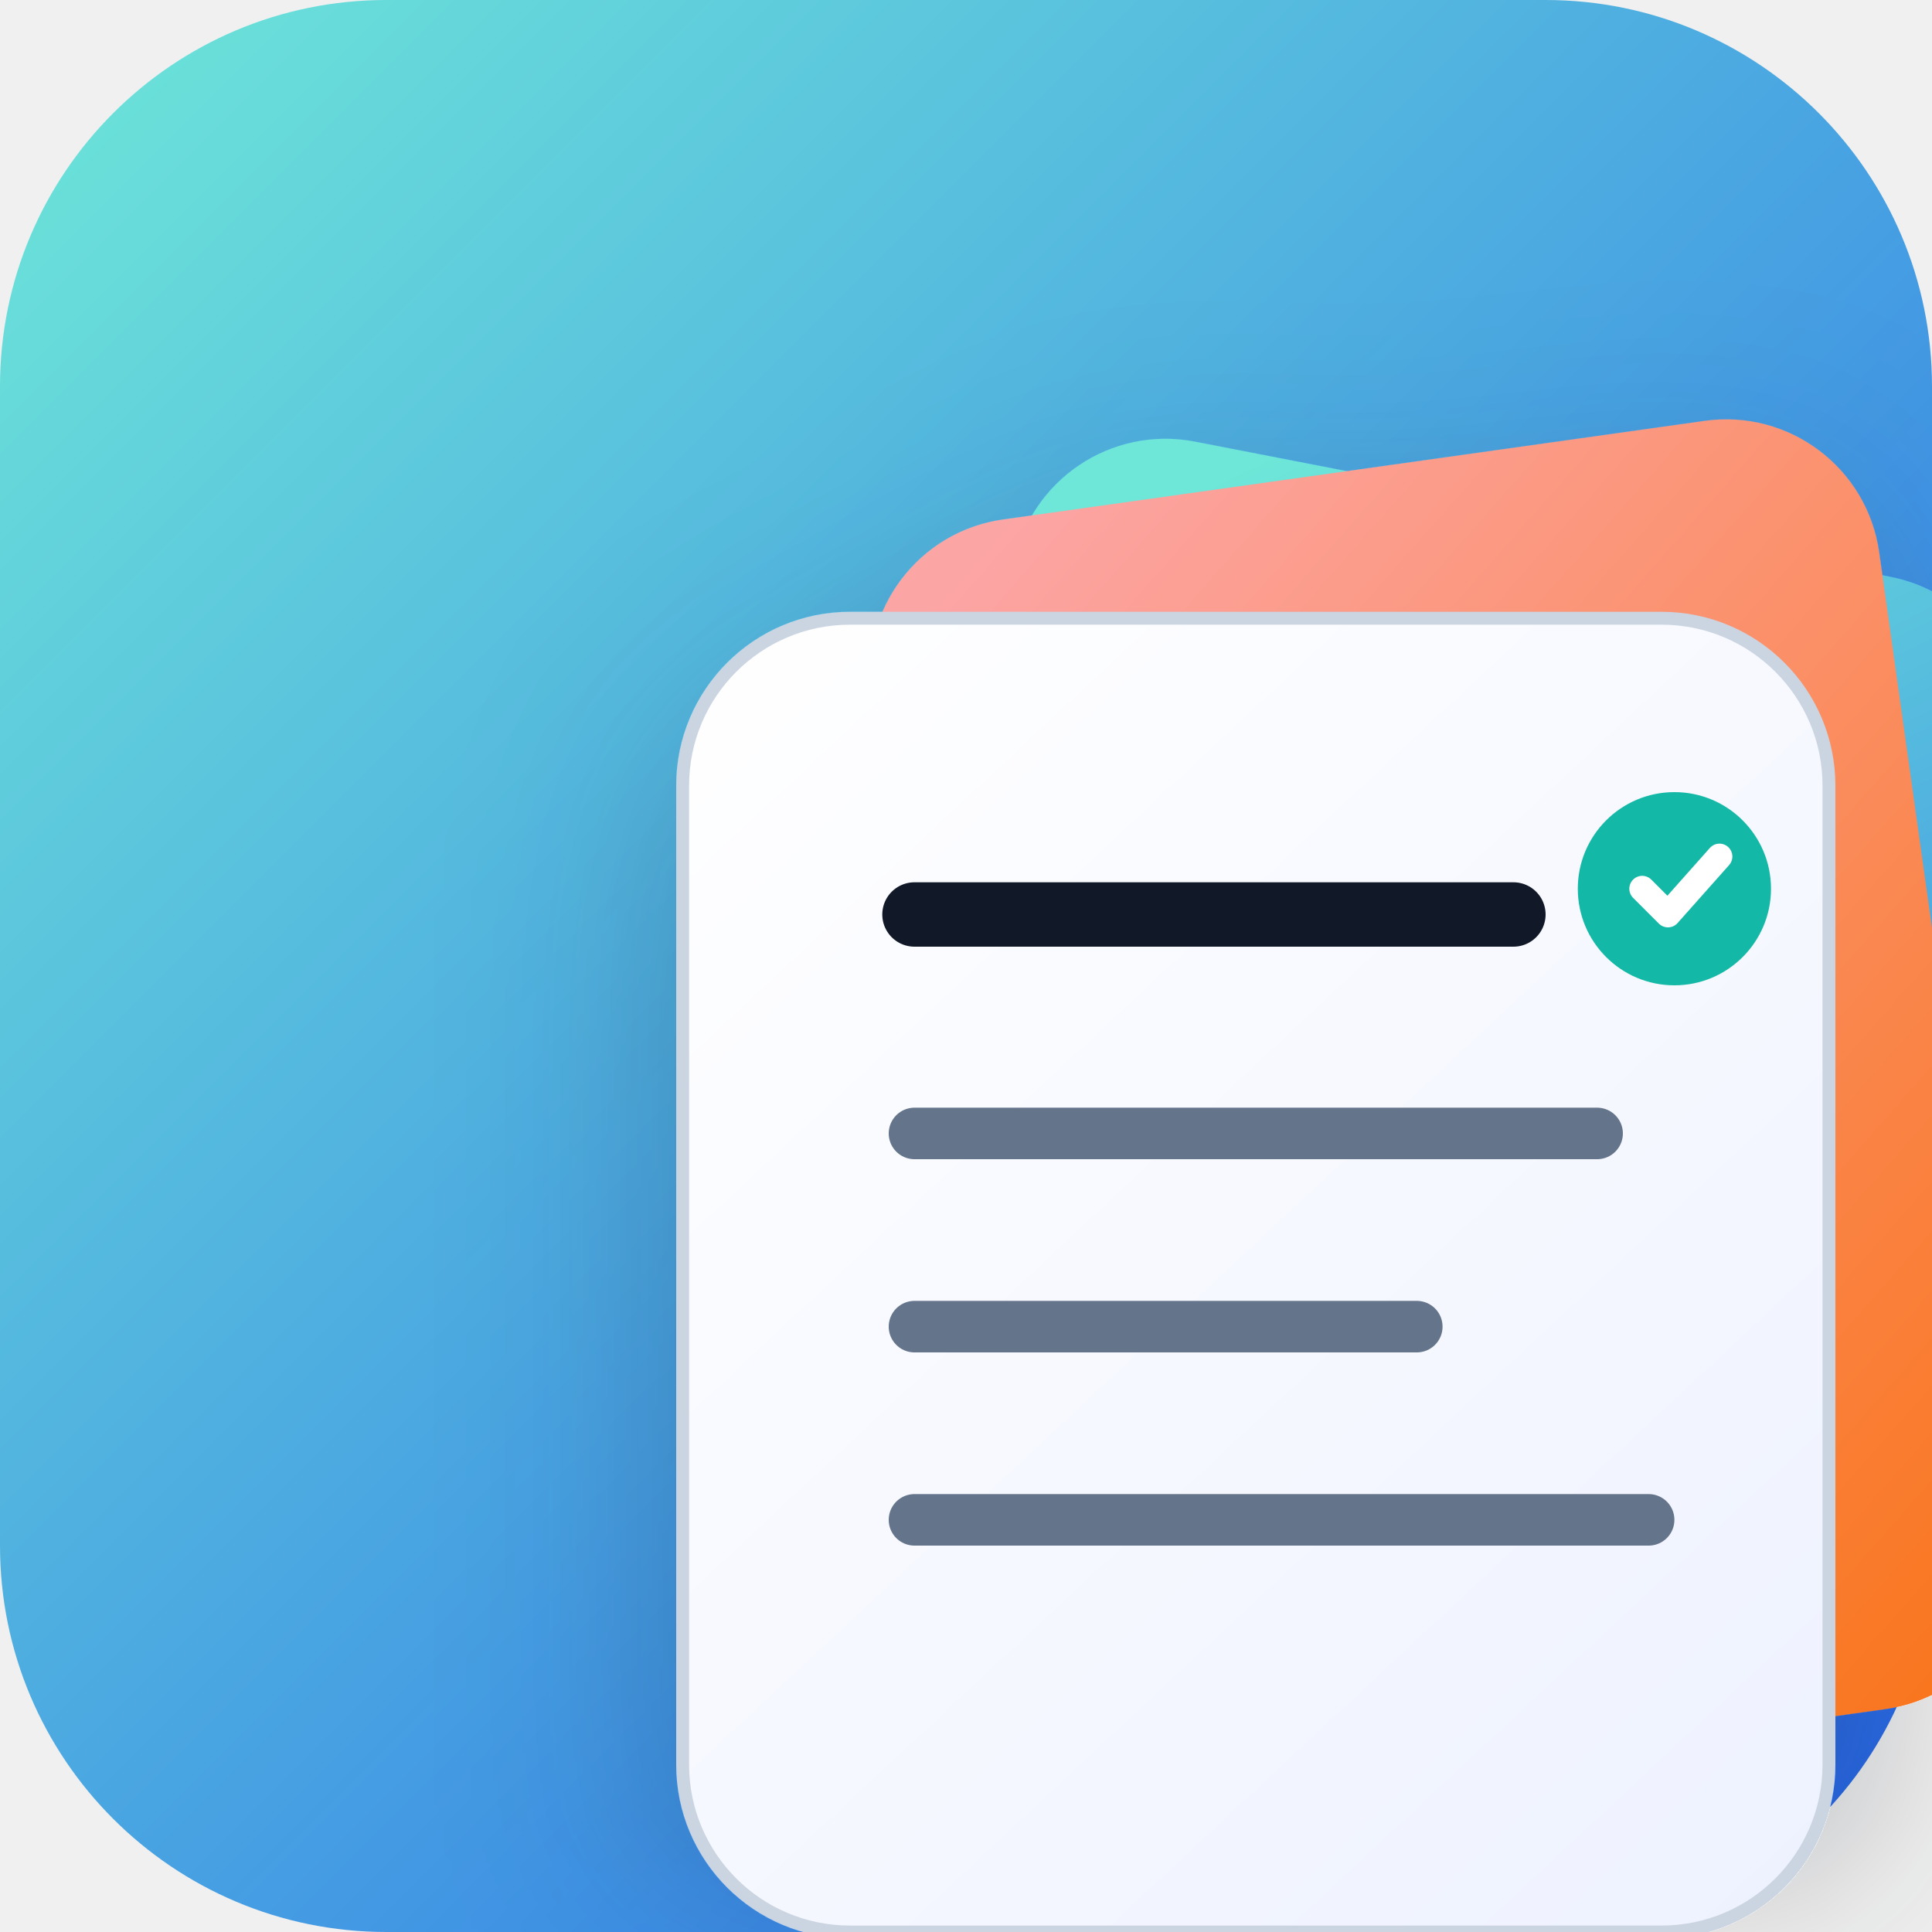
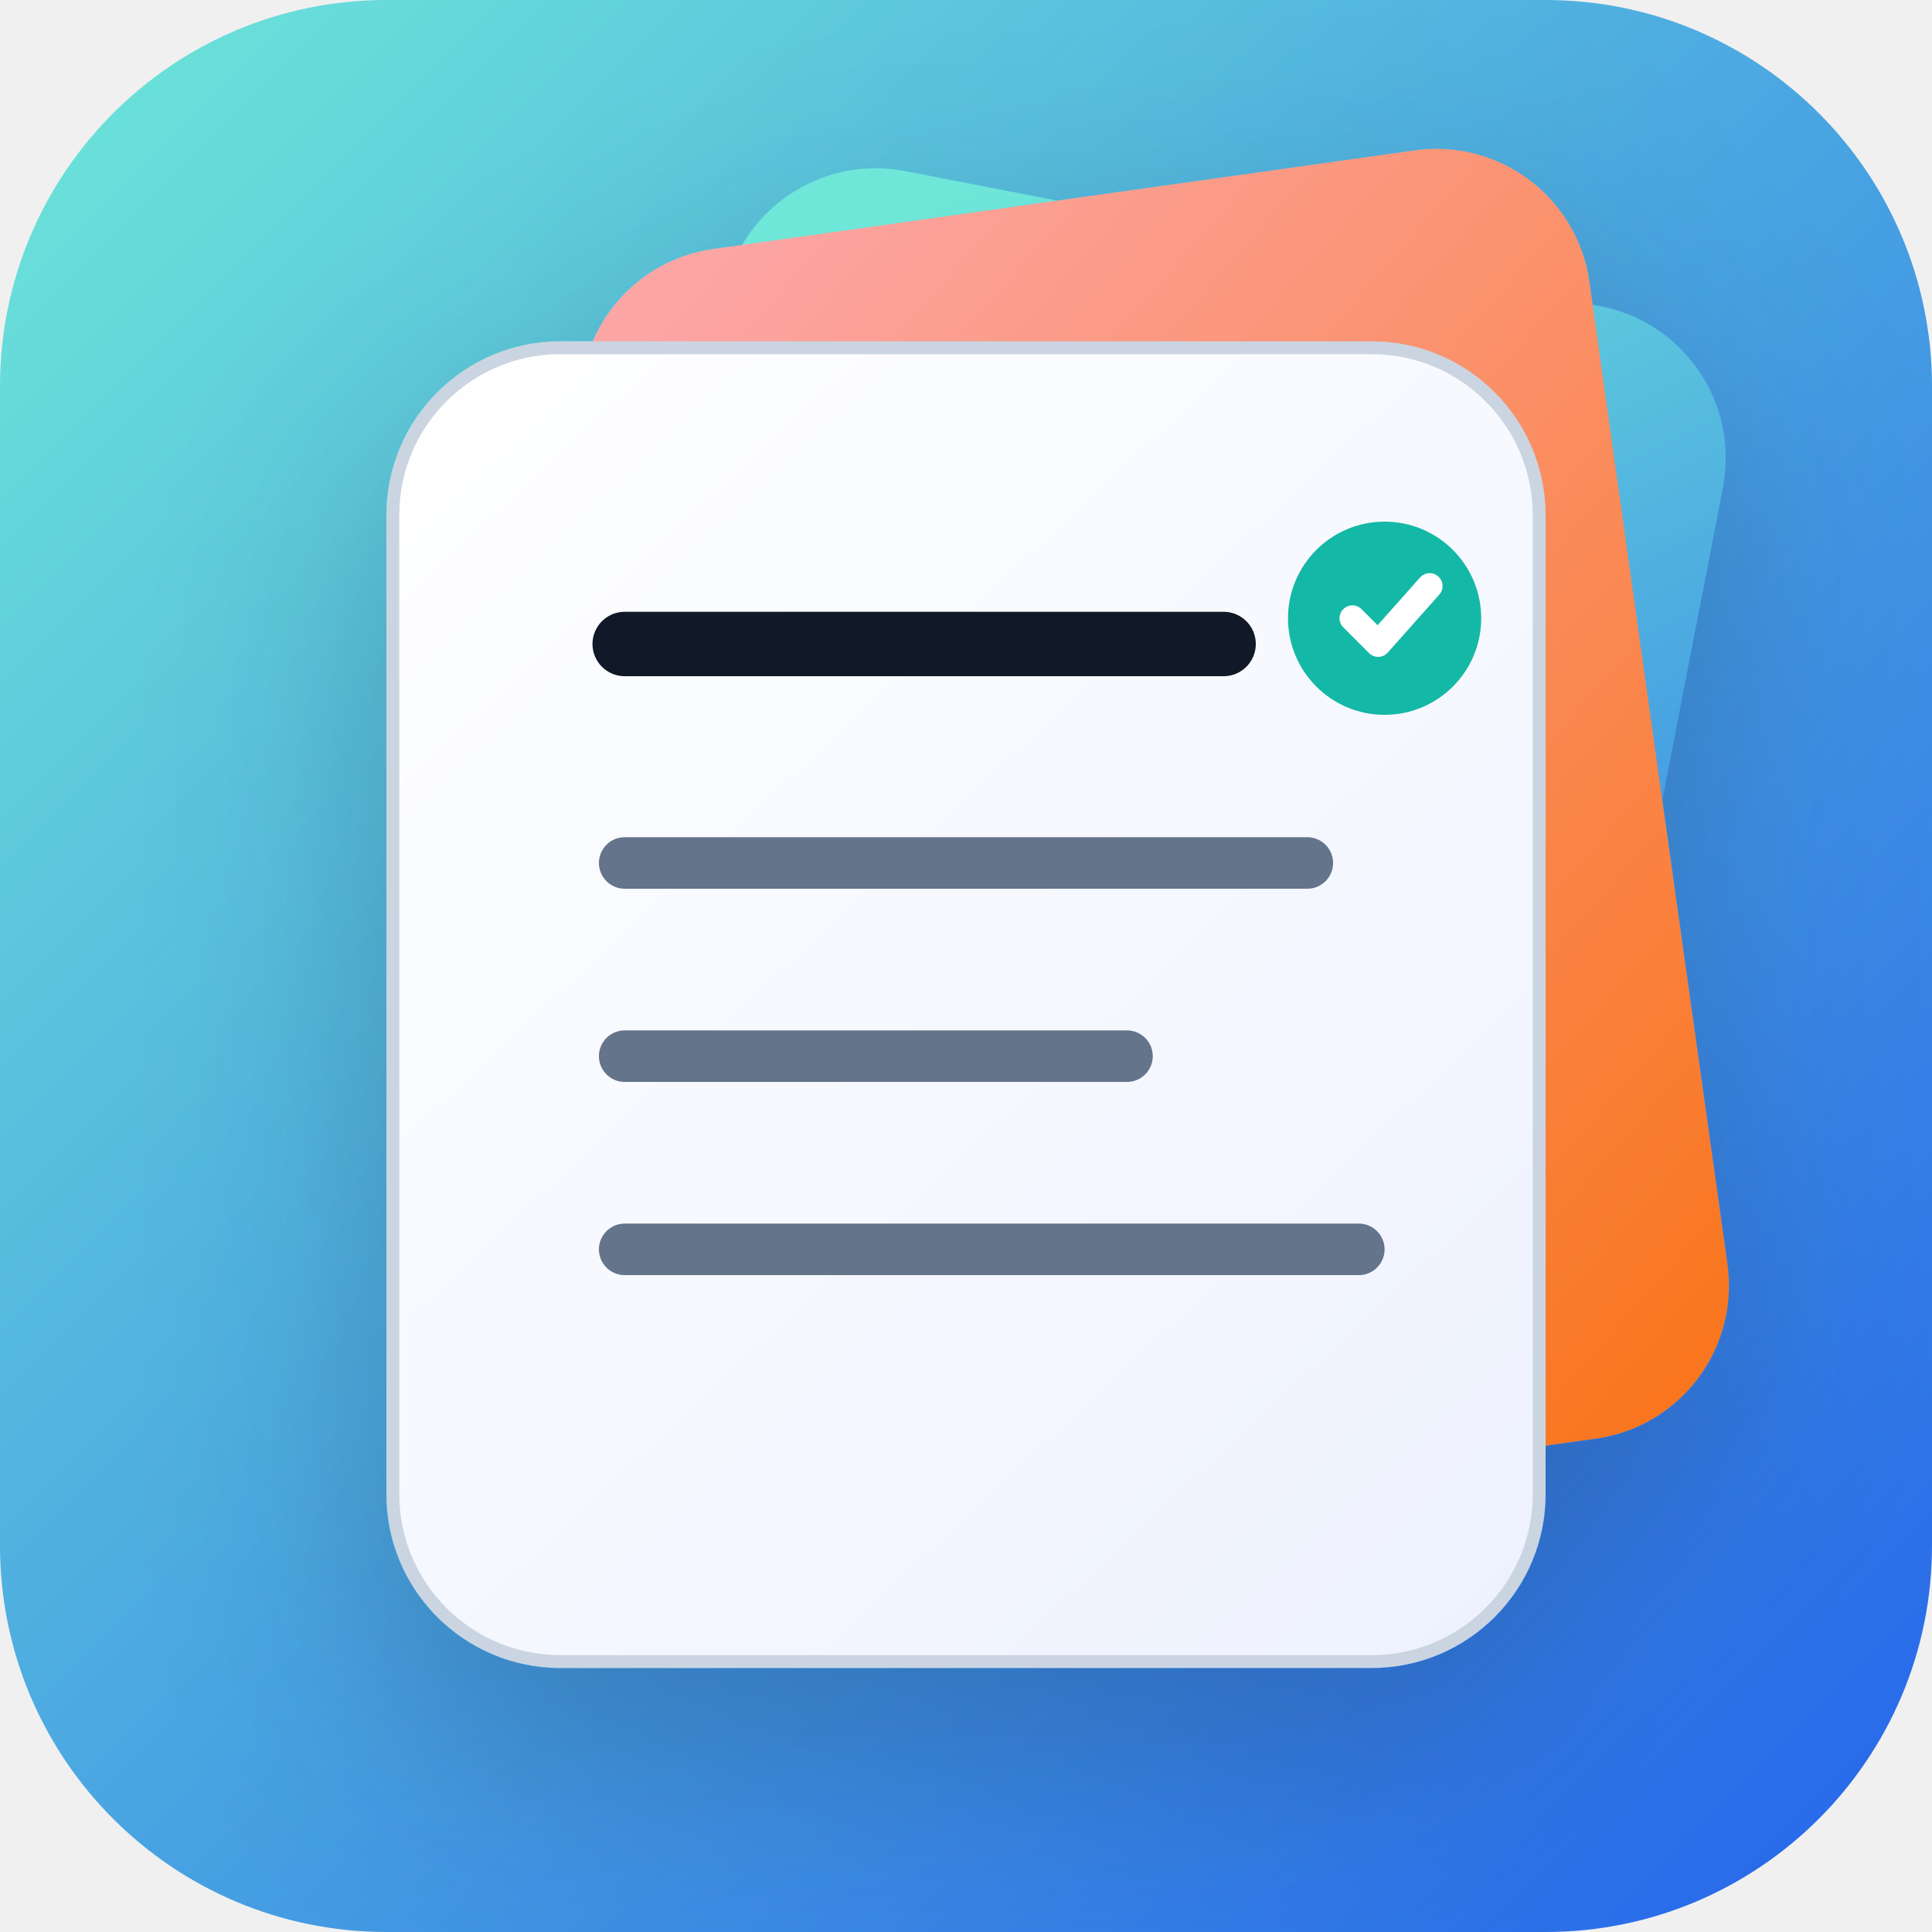
<svg xmlns="http://www.w3.org/2000/svg" width="300" height="300" viewBox="0 0 300 300" fill="none" role="img" aria-labelledby="iconTitle">
  <defs>
    <linearGradient id="iconBg" x1="0" y1="0" x2="300" y2="300" gradientUnits="userSpaceOnUse">
      <stop stop-color="#6EE7D8" />
      <stop offset="1" stop-color="#2563EB" />
    </linearGradient>
    <linearGradient id="cardBack" x1="142" y1="36" x2="288" y2="230" gradientUnits="userSpaceOnUse">
      <stop stop-color="#6EE7D8" />
      <stop offset="1" stop-color="#2563EB" />
    </linearGradient>
    <linearGradient id="cardMid" x1="96" y1="62" x2="254" y2="246" gradientUnits="userSpaceOnUse">
      <stop stop-color="#FCA5A5" />
      <stop offset="1" stop-color="#F97316" />
    </linearGradient>
    <linearGradient id="cardFront" x1="58" y1="62" x2="238" y2="255" gradientUnits="userSpaceOnUse">
      <stop stop-color="#FFFFFF" />
      <stop offset="1" stop-color="#EEF2FF" />
    </linearGradient>
-     <filter id="softShadow" x="0" y="0" width="340" height="300" filterUnits="userSpaceOnUse" color-interpolation-filters="sRGB">
+     <filter id="softShadow" x="-50%" y="-50%" width="200%" height="200%" filterUnits="userSpaceOnUse" color-interpolation-filters="sRGB">
      <feFlood flood-opacity="0" result="BackgroundImageFix" />
      <feColorMatrix in="SourceAlpha" type="matrix" values="0 0 0 0 0 0 0 0 0 0 0 0 0 0 0 0 0 0 127 0" result="hardAlpha" />
      <feOffset dy="14" />
      <feGaussianBlur stdDeviation="18" />
      <feComposite in2="hardAlpha" operator="out" />
      <feColorMatrix type="matrix" values="0 0 0 0 0.05 0 0 0 0 0.07 0 0 0 0 0.12 0 0 0 0.22 0" />
      <feBlend mode="normal" in2="BackgroundImageFix" result="effect1_dropShadow_1" />
      <feBlend mode="normal" in="SourceGraphic" in2="effect1_dropShadow_1" result="shape" />
    </filter>
  </defs>
  <rect x="0" y="0" width="300" height="300" rx="60" fill="url(#iconBg)" />
-   <g filter="url(#softShadow)" transform="translate(54, 28)">
+   <g filter="url(#softShadow)" transform="translate(9, -14)">
    <rect x="108" y="36" width="158" height="202" rx="24" transform="rotate(11 108 36)" fill="url(#cardBack)" />
    <rect x="78" y="56" width="158" height="202" rx="24" transform="rotate(-8 78 56)" fill="url(#cardMid)" />
    <rect x="52" y="68" width="178" height="204" rx="26" fill="url(#cardFront)" stroke="#CBD5E1" stroke-width="2" />
    <path d="M88 114H181" stroke="#111827" stroke-width="10" stroke-linecap="round" />
    <path d="M88 148H194" stroke="#64748B" stroke-width="8" stroke-linecap="round" />
    <path d="M88 178H166" stroke="#64748B" stroke-width="8" stroke-linecap="round" />
    <path d="M88 208H202" stroke="#64748B" stroke-width="8" stroke-linecap="round" />
    <circle cx="206" cy="110" r="15" fill="#14B8A6" />
    <path d="M201 110L205 114L213 105" stroke="white" stroke-width="4" stroke-linecap="round" stroke-linejoin="round" />
  </g>
</svg>
